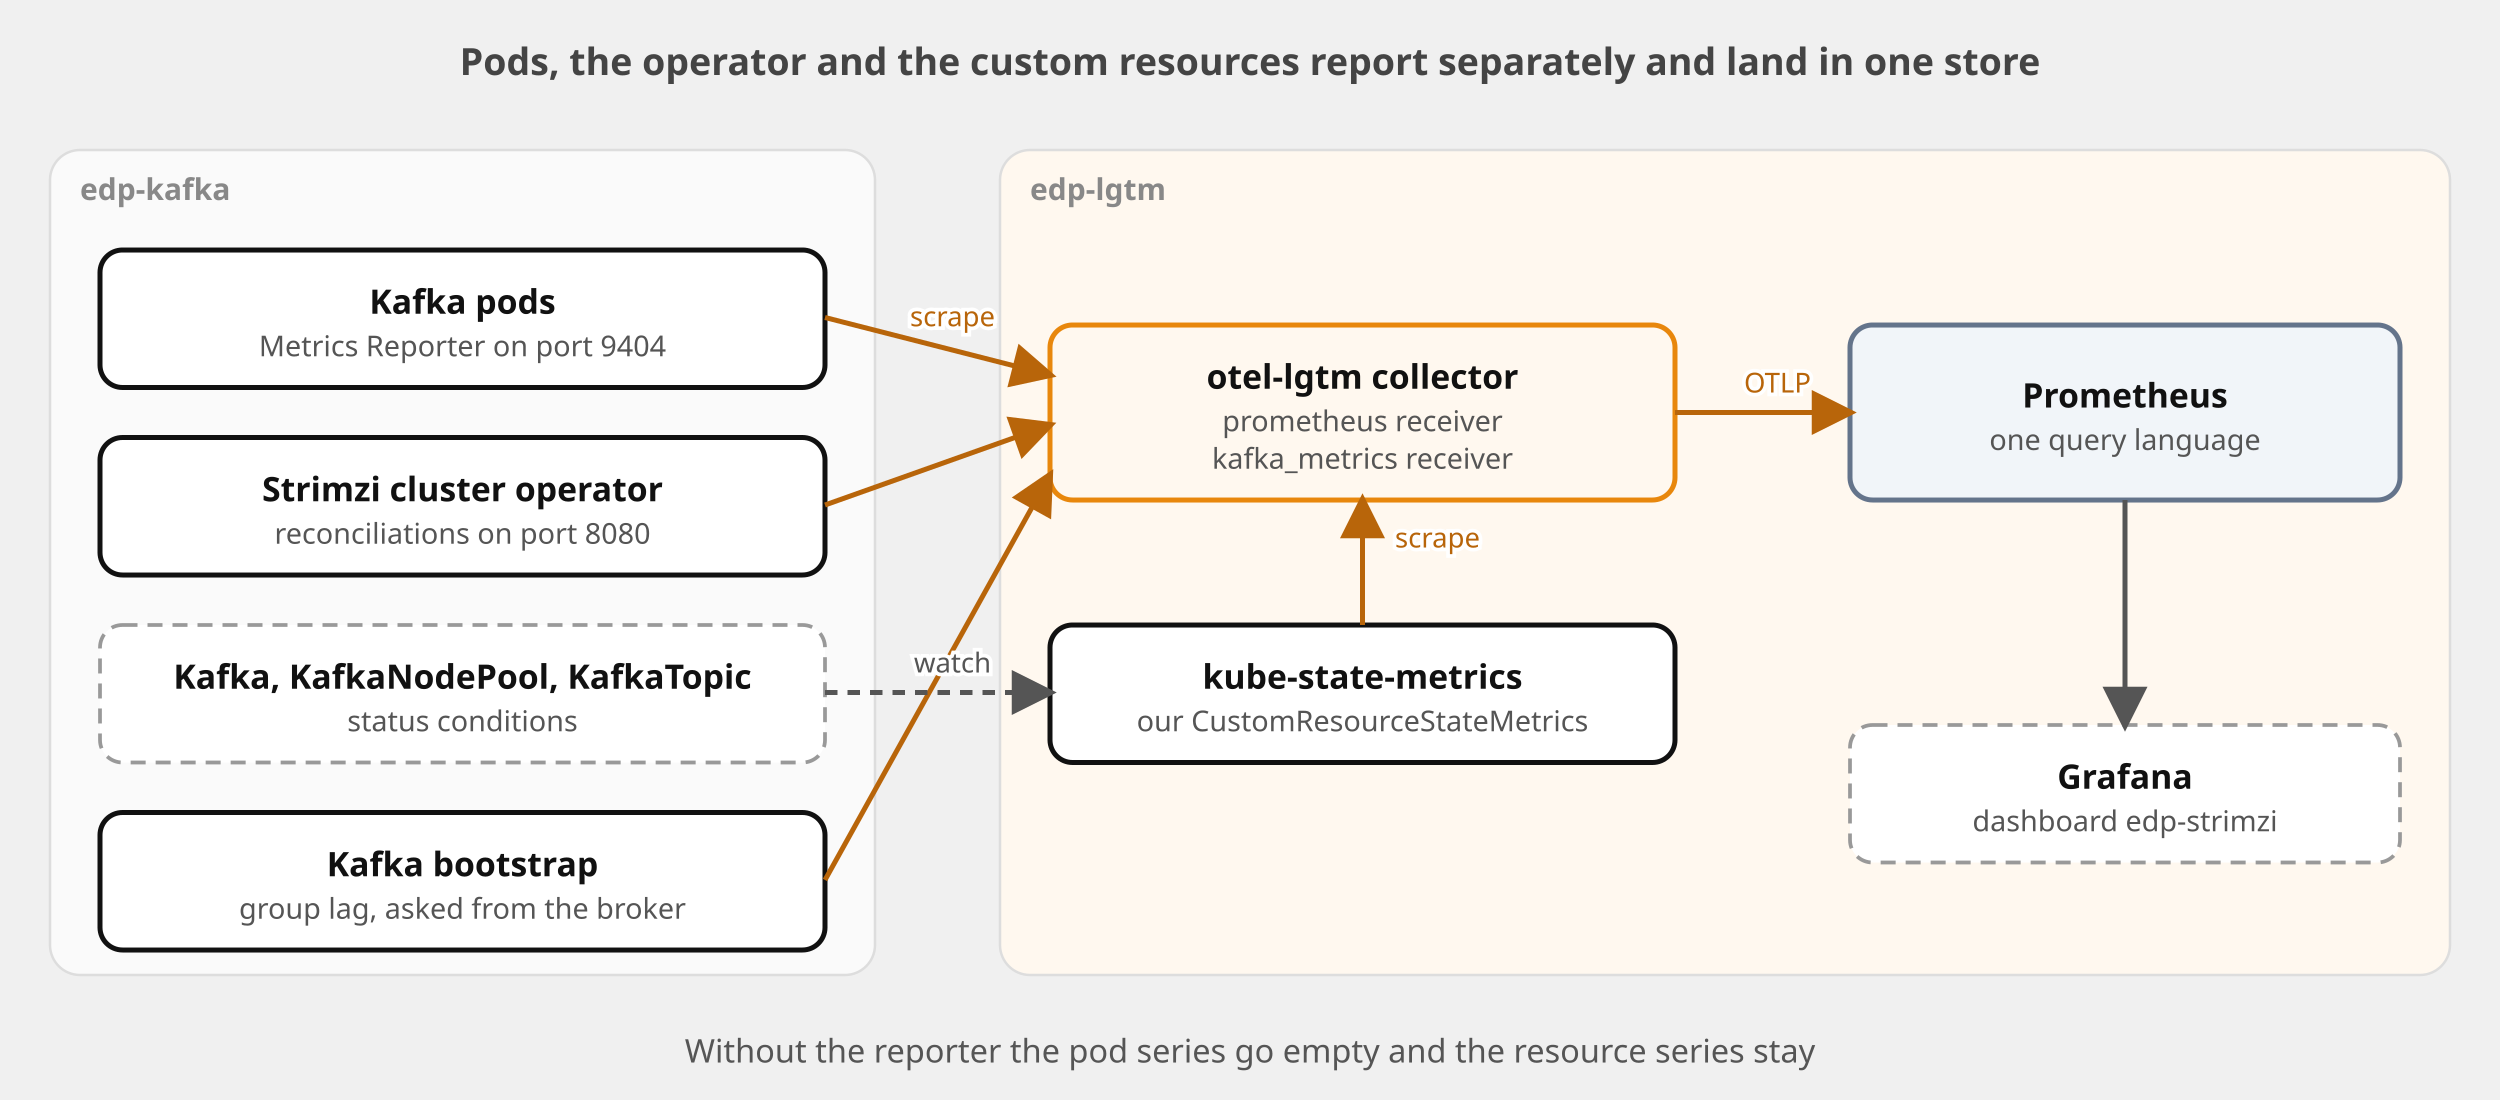
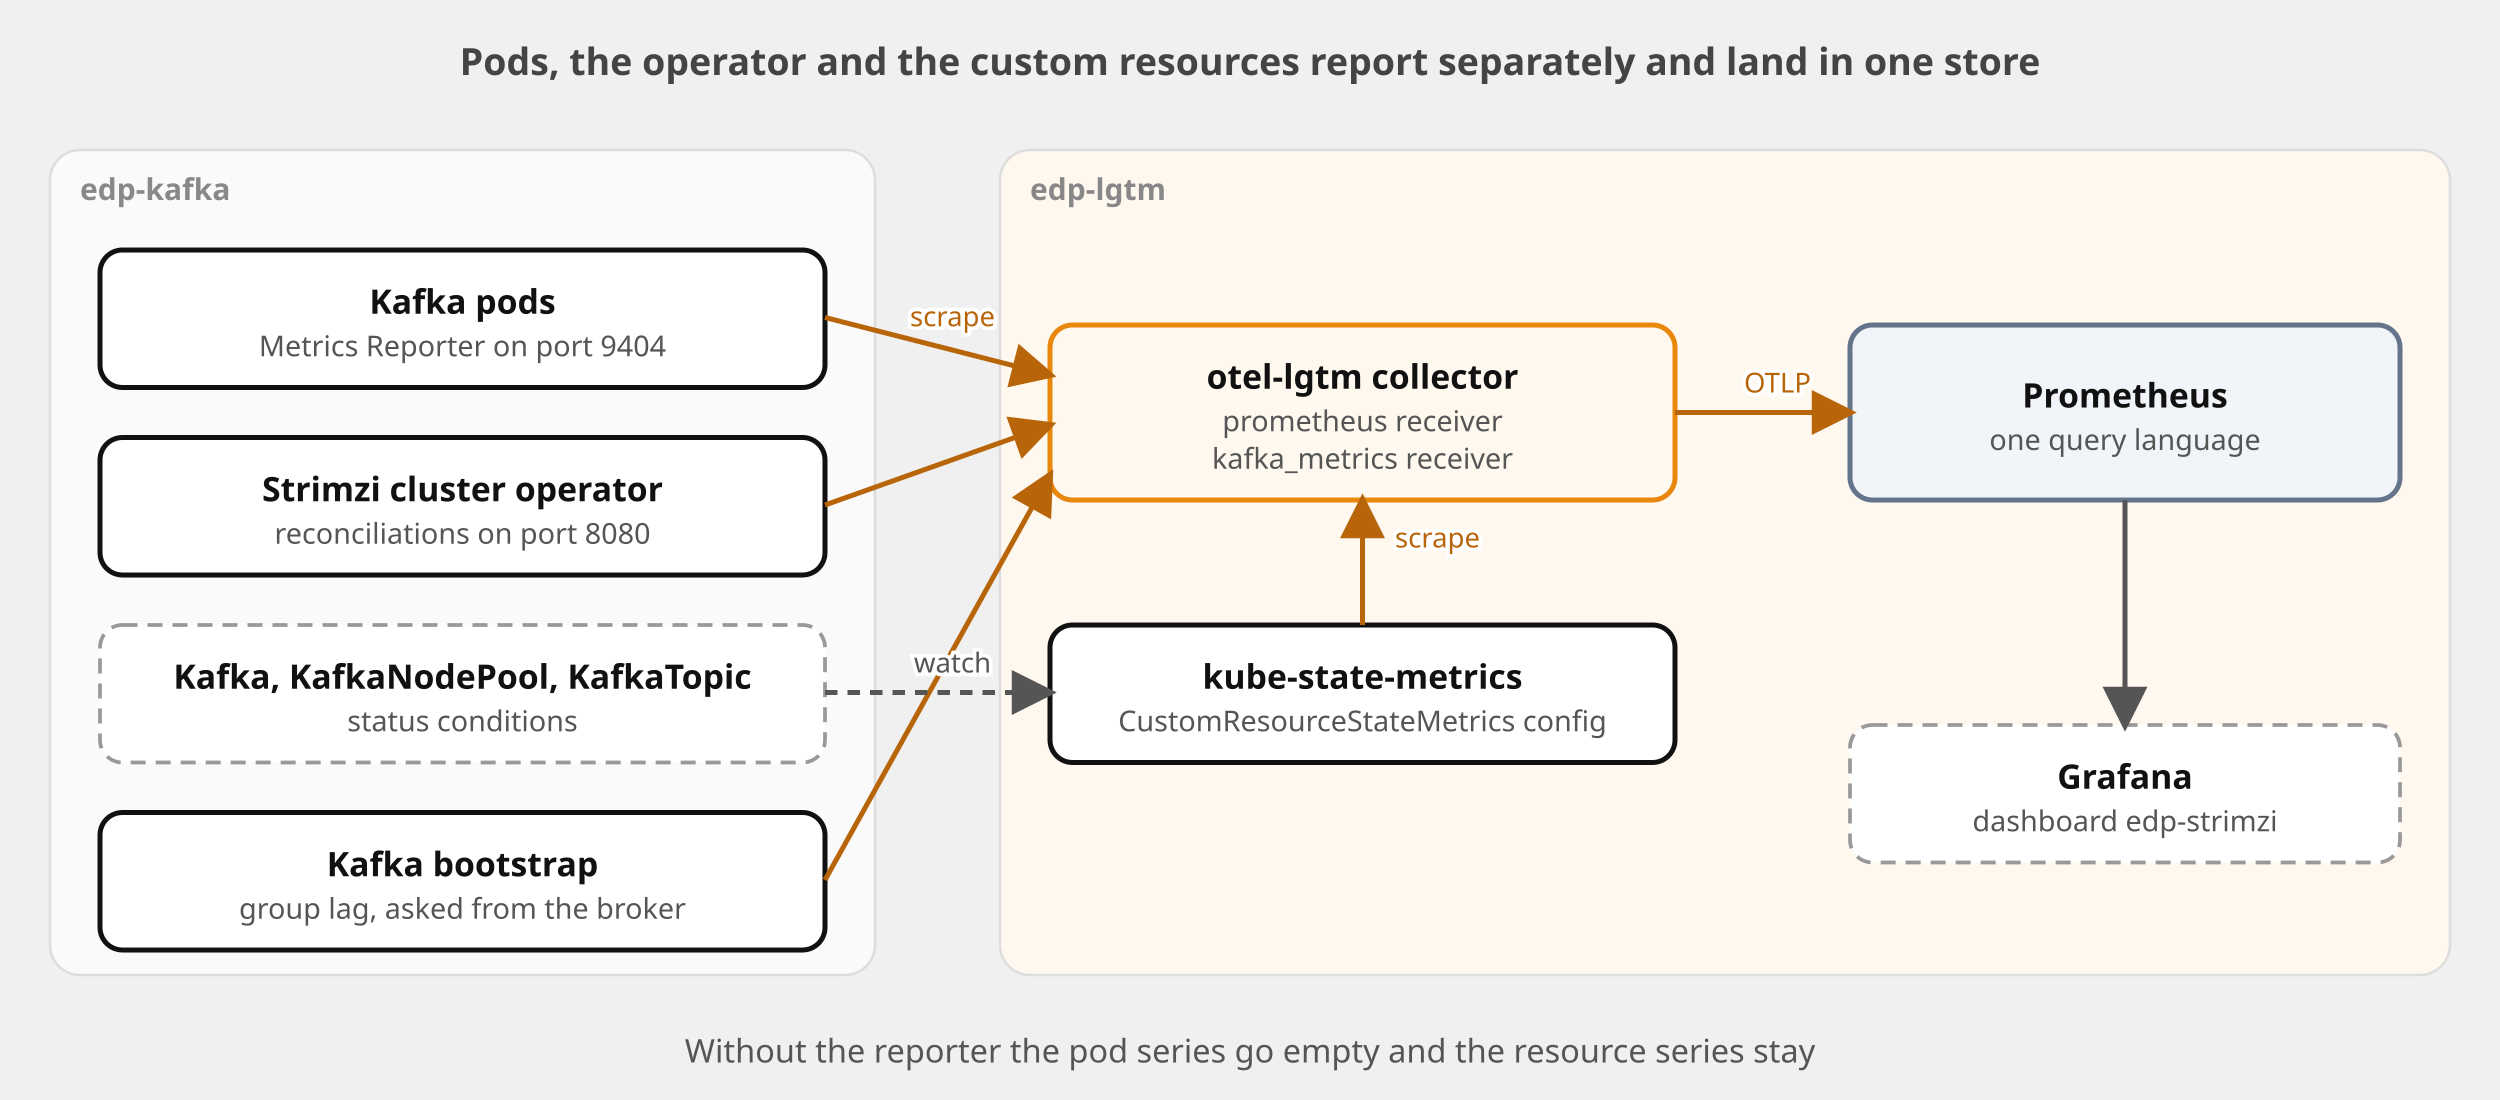
<svg xmlns="http://www.w3.org/2000/svg" viewBox="0 0 1000 440" font-family="'Red Hat Text', system-ui, sans-serif" role="img">
  <defs>
    <marker id="a" viewBox="0 0 10 10" refX="8.5" refY="5" markerWidth="9" markerHeight="9" orient="auto-start-reverse">
      <path d="M0,0 L10,5 L0,10 z" fill="#555" />
    </marker>
    <marker id="am" viewBox="0 0 10 10" refX="8.5" refY="5" markerWidth="9" markerHeight="9" orient="auto-start-reverse">
      <path d="M0,0 L10,5 L0,10 z" fill="#b8650a" />
    </marker>
  </defs>
  <rect x="20" y="60" width="330" height="330" rx="12" fill="#fafafa" stroke="#ddd" />
  <text x="32" y="80" font-size="12" font-weight="700" fill="#888">edp-kafka</text>
  <rect x="400" y="60" width="580" height="330" rx="12" fill="#fff8ef" stroke="#ddd" />
  <text x="412" y="80" font-size="12" font-weight="700" fill="#888">edp-lgtm</text>
  <rect x="40" y="100" width="290" height="55" rx="9" fill="#ffffff" stroke="#111111" stroke-width="2" />
  <text x="185.0" y="125.5" font-size="13.5" font-weight="700" fill="#111111" text-anchor="middle">Kafka pods</text>
  <text x="185.0" y="142.5" font-size="11.5" fill="#555555" text-anchor="middle">Metrics Reporter on port 9404</text>
  <rect x="40" y="175" width="290" height="55" rx="9" fill="#ffffff" stroke="#111111" stroke-width="2" />
  <text x="185.0" y="200.5" font-size="13.5" font-weight="700" fill="#111111" text-anchor="middle">Strimzi cluster operator</text>
  <text x="185.0" y="217.5" font-size="11.5" fill="#555555" text-anchor="middle">reconciliations on port 8080</text>
  <rect x="40" y="250" width="290" height="55" rx="9" fill="#ffffff" stroke="#999999" stroke-width="1.5" stroke-dasharray="6 4" />
  <text x="185.0" y="275.5" font-size="13.5" font-weight="700" fill="#111111" text-anchor="middle">Kafka, KafkaNodePool, KafkaTopic</text>
  <text x="185.0" y="292.5" font-size="11.5" fill="#555555" text-anchor="middle">status conditions</text>
  <rect x="40" y="325" width="290" height="55" rx="9" fill="#ffffff" stroke="#111111" stroke-width="2" />
  <text x="185.0" y="350.5" font-size="13.5" font-weight="700" fill="#111111" text-anchor="middle">Kafka bootstrap</text>
  <text x="185.0" y="367.5" font-size="11.5" fill="#555555" text-anchor="middle">group lag, asked from the broker</text>
  <rect x="420" y="250" width="250" height="55" rx="9" fill="#ffffff" stroke="#111111" stroke-width="2" />
  <text x="545.0" y="275.5" font-size="13.5" font-weight="700" fill="#111111" text-anchor="middle">kube-state-metrics</text>
-   <text x="545.0" y="292.5" font-size="11.5" fill="#555555" text-anchor="middle">our CustomResourceStateMetrics</text>
+   <text x="545.0" y="292.5" font-size="11.5" fill="#555555" text-anchor="middle">CustomResourceStateMetrics config</text>
  <rect x="420" y="130" width="250" height="70" rx="9" fill="#fff8ef" stroke="#e8870c" stroke-width="2" />
  <text x="545.0" y="155.5" font-size="13.5" font-weight="700" fill="#111111" text-anchor="middle">otel-lgtm collector</text>
  <text x="545.0" y="172.5" font-size="11.5" fill="#555555" text-anchor="middle">prometheus receiver</text>
  <text x="545.0" y="187.5" font-size="11.5" fill="#555555" text-anchor="middle">kafka_metrics receiver</text>
  <rect x="740" y="130" width="220" height="70" rx="9" fill="#f1f5f9" stroke="#64748b" stroke-width="2" />
  <text x="850.0" y="163.0" font-size="13.5" font-weight="700" fill="#111111" text-anchor="middle">Prometheus</text>
  <text x="850.0" y="180.0" font-size="11.5" fill="#555555" text-anchor="middle">one query language</text>
  <rect x="740" y="290" width="220" height="55" rx="9" fill="#ffffff" stroke="#999999" stroke-width="1.5" stroke-dasharray="6 4" />
  <text x="850.0" y="315.5" font-size="13.5" font-weight="700" fill="#111111" text-anchor="middle">Grafana</text>
  <text x="850.0" y="332.5" font-size="11.5" fill="#555555" text-anchor="middle">dashboard edp-strimzi</text>
  <path d="M330,127 L420,150" fill="none" stroke="#b8650a" stroke-width="2" marker-end="url(#am)" />
  <text x="381.0" y="130.5" font-size="11" fill="#ffffff" stroke="#ffffff" stroke-width="3" paint-order="stroke" text-anchor="middle">scrape</text>
  <text x="381.0" y="130.5" font-size="11" fill="#b8650a" text-anchor="middle">scrape</text>
  <path d="M330,202 L420,170" fill="none" stroke="#b8650a" stroke-width="2" marker-end="url(#am)" />
  <path d="M330,352 L420,190" fill="none" stroke="#b8650a" stroke-width="2" marker-end="url(#am)" />
  <path d="M330,277 L420,277" fill="none" stroke="#555" stroke-width="2" stroke-dasharray="5 4" marker-end="url(#a)" />
  <text x="381.0" y="269.0" font-size="11" fill="#ffffff" stroke="#ffffff" stroke-width="3" paint-order="stroke" text-anchor="middle">watch</text>
  <text x="381.0" y="269.0" font-size="11" fill="#555" text-anchor="middle">watch</text>
  <path d="M545,250 L545,200" fill="none" stroke="#b8650a" stroke-width="2" marker-end="url(#am)" />
  <text x="575.0" y="219.0" font-size="11" fill="#ffffff" stroke="#ffffff" stroke-width="3" paint-order="stroke" text-anchor="middle">scrape</text>
  <text x="575.0" y="219.0" font-size="11" fill="#b8650a" text-anchor="middle">scrape</text>
  <path d="M670,165 L740,165" fill="none" stroke="#b8650a" stroke-width="2" marker-end="url(#am)" />
  <text x="711.0" y="157.0" font-size="11" fill="#ffffff" stroke="#ffffff" stroke-width="3" paint-order="stroke" text-anchor="middle">OTLP</text>
  <text x="711.0" y="157.0" font-size="11" fill="#b8650a" text-anchor="middle">OTLP</text>
  <path d="M850,200 L850,290" fill="none" stroke="#555" stroke-width="2" marker-end="url(#a)" />
  <text x="500" y="30" font-size="15" fill="#444444" text-anchor="middle" font-weight="700">Pods, the operator and the custom resources report separately and land in one store</text>
  <text x="500" y="425" font-size="13" fill="#555555" text-anchor="middle">Without the reporter the pod series go empty and the resource series stay</text>
</svg>
